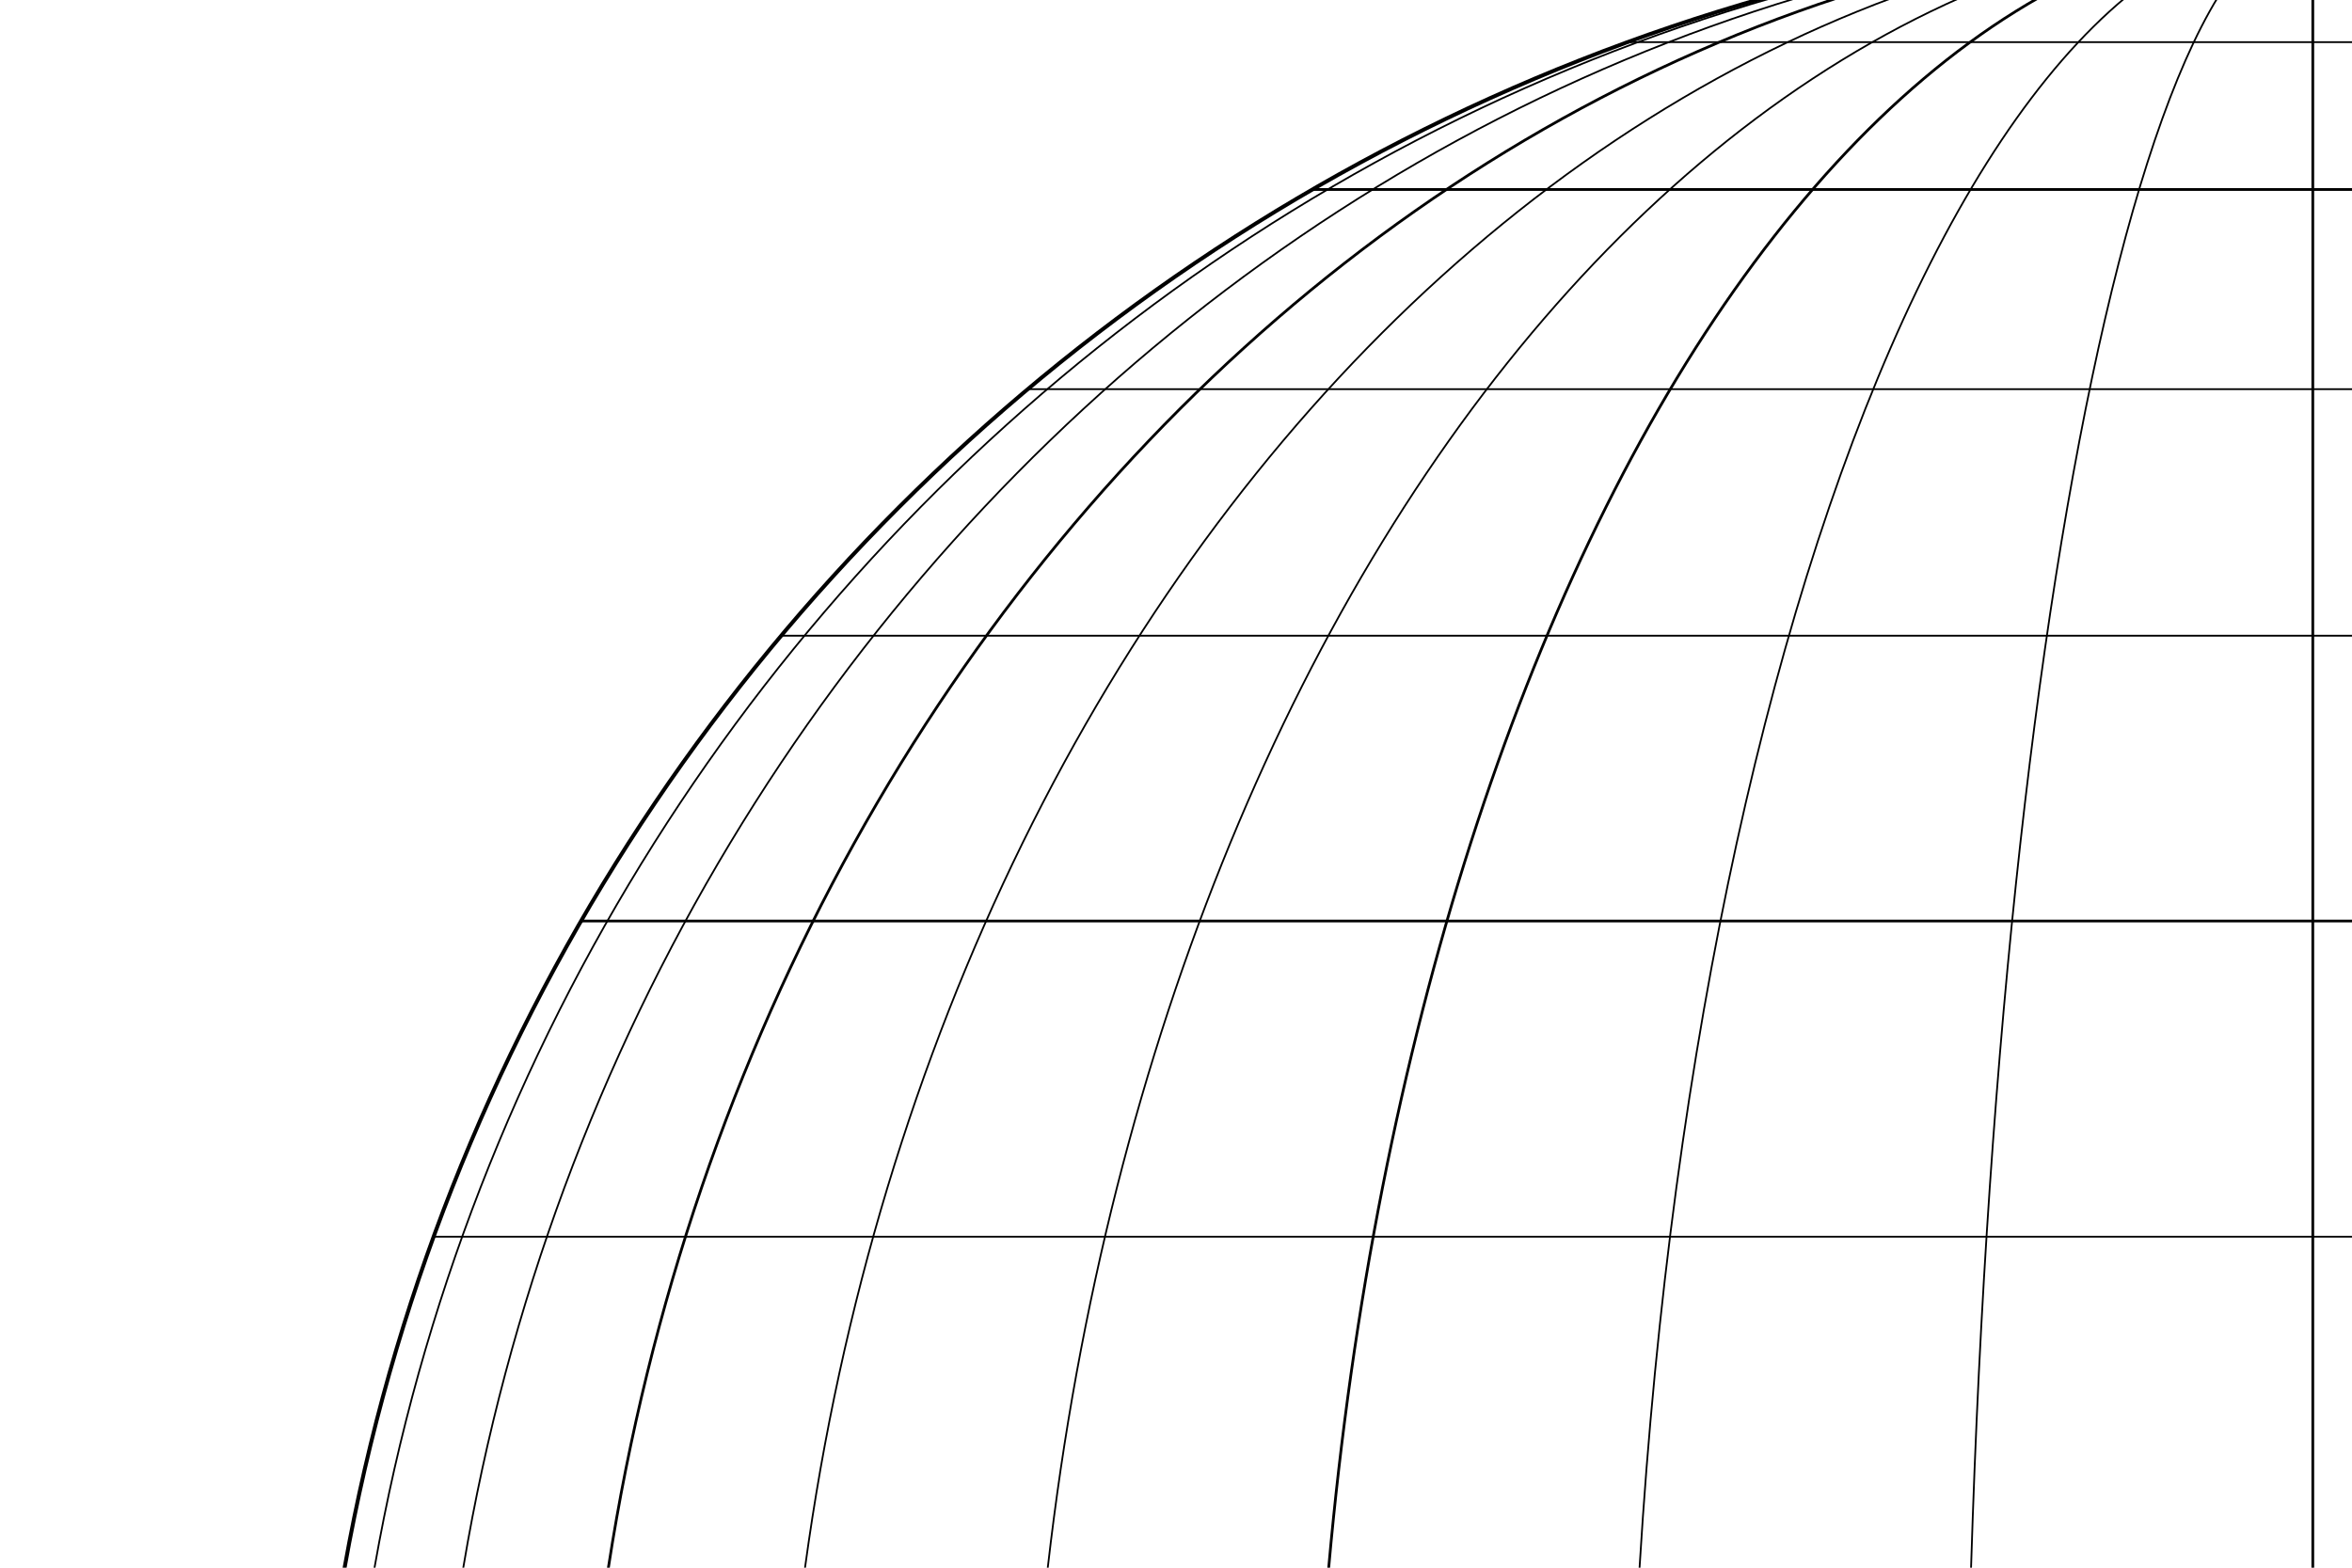
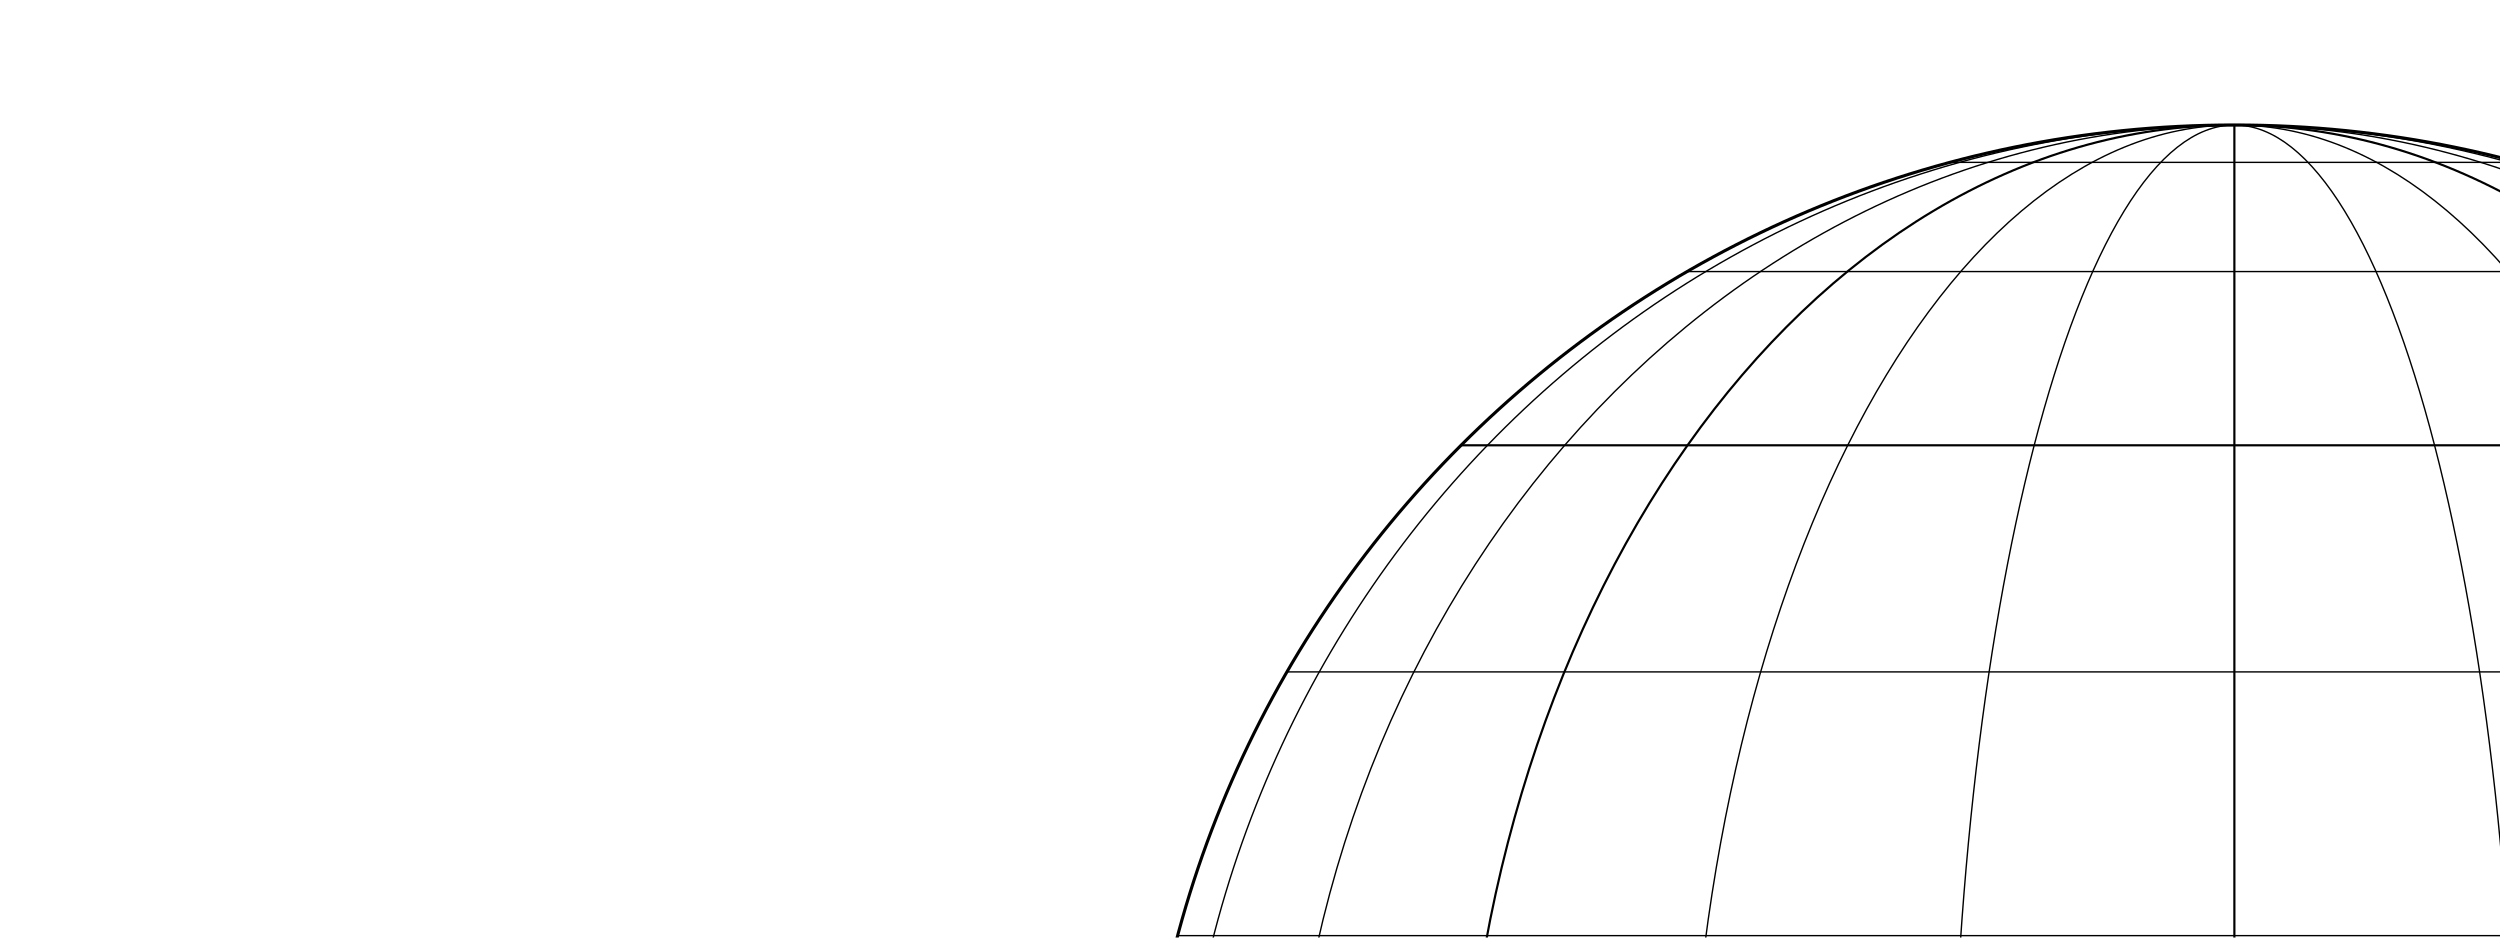
- <svg xmlns="http://www.w3.org/2000/svg" viewBox="0 0 1200 800" preserveAspectRatio="xMaxYMax slice">
+ <svg xmlns="http://www.w3.org/2000/svg" viewBox="0 0 1600 600" preserveAspectRatio="xMaxYMax slice">
  <g fill="none" stroke="#000" stroke-linecap="round" stroke-linejoin="round">
-     <circle cx="1180.0" cy="980.0" r="1020.0" stroke-width="2" />
-     <path d="M1180.0 -40.0A177.1 1020.0 0 0 0 1180.0 2000.0" stroke-width="0.9" />
-     <path d="M1180.0 -40.0A348.9 1020.0 0 0 0 1180.0 2000.0" stroke-width="0.9" />
-     <path d="M1180.0 -40.0A510.0 1020.0 0 0 0 1180.0 2000.0" stroke-width="1.4" />
-     <path d="M1180.0 -40.0A655.6 1020.0 0 0 0 1180.0 2000.0" stroke-width="0.9" />
-     <path d="M1180.0 -40.0A781.4 1020.0 0 0 0 1180.0 2000.0" stroke-width="0.9" />
-     <path d="M1180.0 -40.0A883.3 1020.0 0 0 0 1180.0 2000.0" stroke-width="1.4" />
-     <path d="M1180.0 -40.0A958.5 1020.0 0 0 0 1180.0 2000.0" stroke-width="0.9" />
-     <path d="M1180.0 -40.0A1004.5 1020.0 0 0 0 1180.0 2000.0" stroke-width="0.9" />
-     <path d="M1180.0 -40.0V2000.0" stroke-width="1.4" />
-     <path d="M175.5 802.9H2184.5" stroke-width="0.9" />
-     <path d="M221.5 631.1H2138.5" stroke-width="0.9" />
-     <path d="M296.7 470.0H2063.3" stroke-width="1.4" />
-     <path d="M398.6 324.4H1961.4" stroke-width="0.9" />
-     <path d="M524.4 198.6H1835.6" stroke-width="0.9" />
-     <path d="M670.0 96.7H1690.0" stroke-width="1.4" />
-     <path d="M831.1 21.5H1528.9" stroke-width="0.9" />
-     <path d="M1002.9 -24.5H1357.1" stroke-width="0.9" />
+     <circle cx="1430.0" cy="780.0" r="700.0" stroke-width="2" />
+     <path d="M1430.0 80.0A181.2 700.0 0 0 0 1430.0 1480.0A181.2 700.0 0 0 0 1430.0 80.0" stroke-width="0.9" />
+     <path d="M1430.0 80.0A350.0 700.0 0 0 0 1430.0 1480.0A350.0 700.0 0 0 0 1430.0 80.0" stroke-width="0.9" />
+     <path d="M1430.0 80.0A495.0 700.0 0 0 0 1430.0 1480.0A495.0 700.0 0 0 0 1430.0 80.0" stroke-width="1.4" />
+     <path d="M1430.0 80.0A606.2 700.0 0 0 0 1430.0 1480.0A606.2 700.0 0 0 0 1430.0 80.0" stroke-width="0.9" />
+     <path d="M1430.0 80.0A676.1 700.0 0 0 0 1430.0 1480.0A676.1 700.0 0 0 0 1430.0 80.0" stroke-width="0.9" />
+     <path d="M1430.0 80.0V1480.0" stroke-width="1.4" />
+     <path d="M753.9 598.8H2106.1" stroke-width="0.9" />
+     <path d="M823.8 430.0H2036.2" stroke-width="0.9" />
+     <path d="M935.0 285.0H1925.0" stroke-width="1.4" />
+     <path d="M1080.0 173.8H1780.0" stroke-width="0.9" />
+     <path d="M1248.8 103.9H1611.2" stroke-width="0.9" />
  </g>
</svg>
